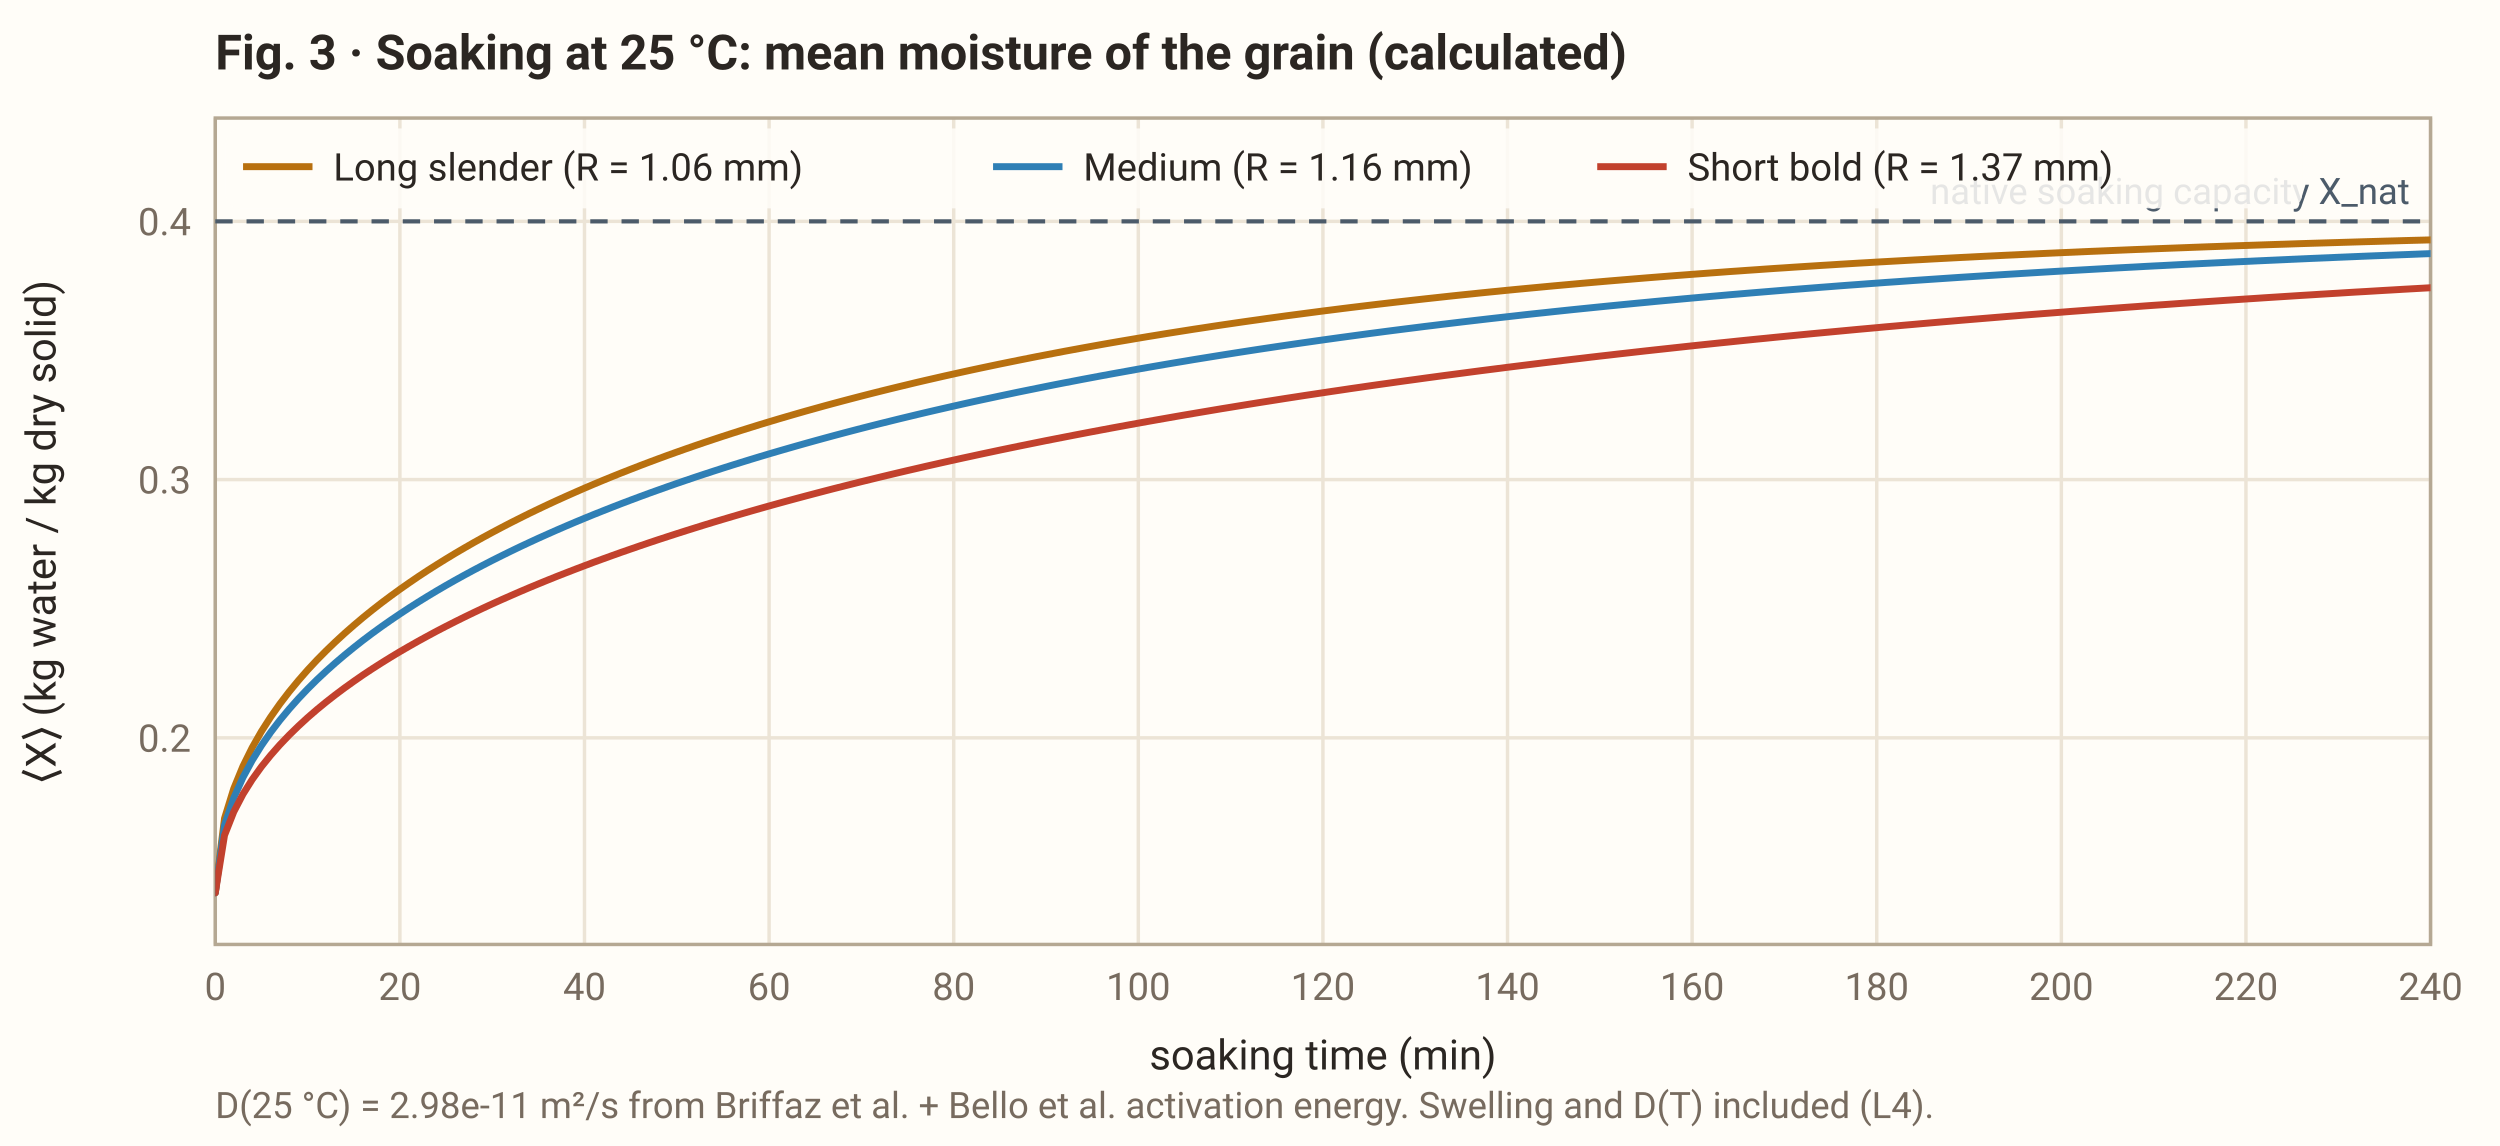
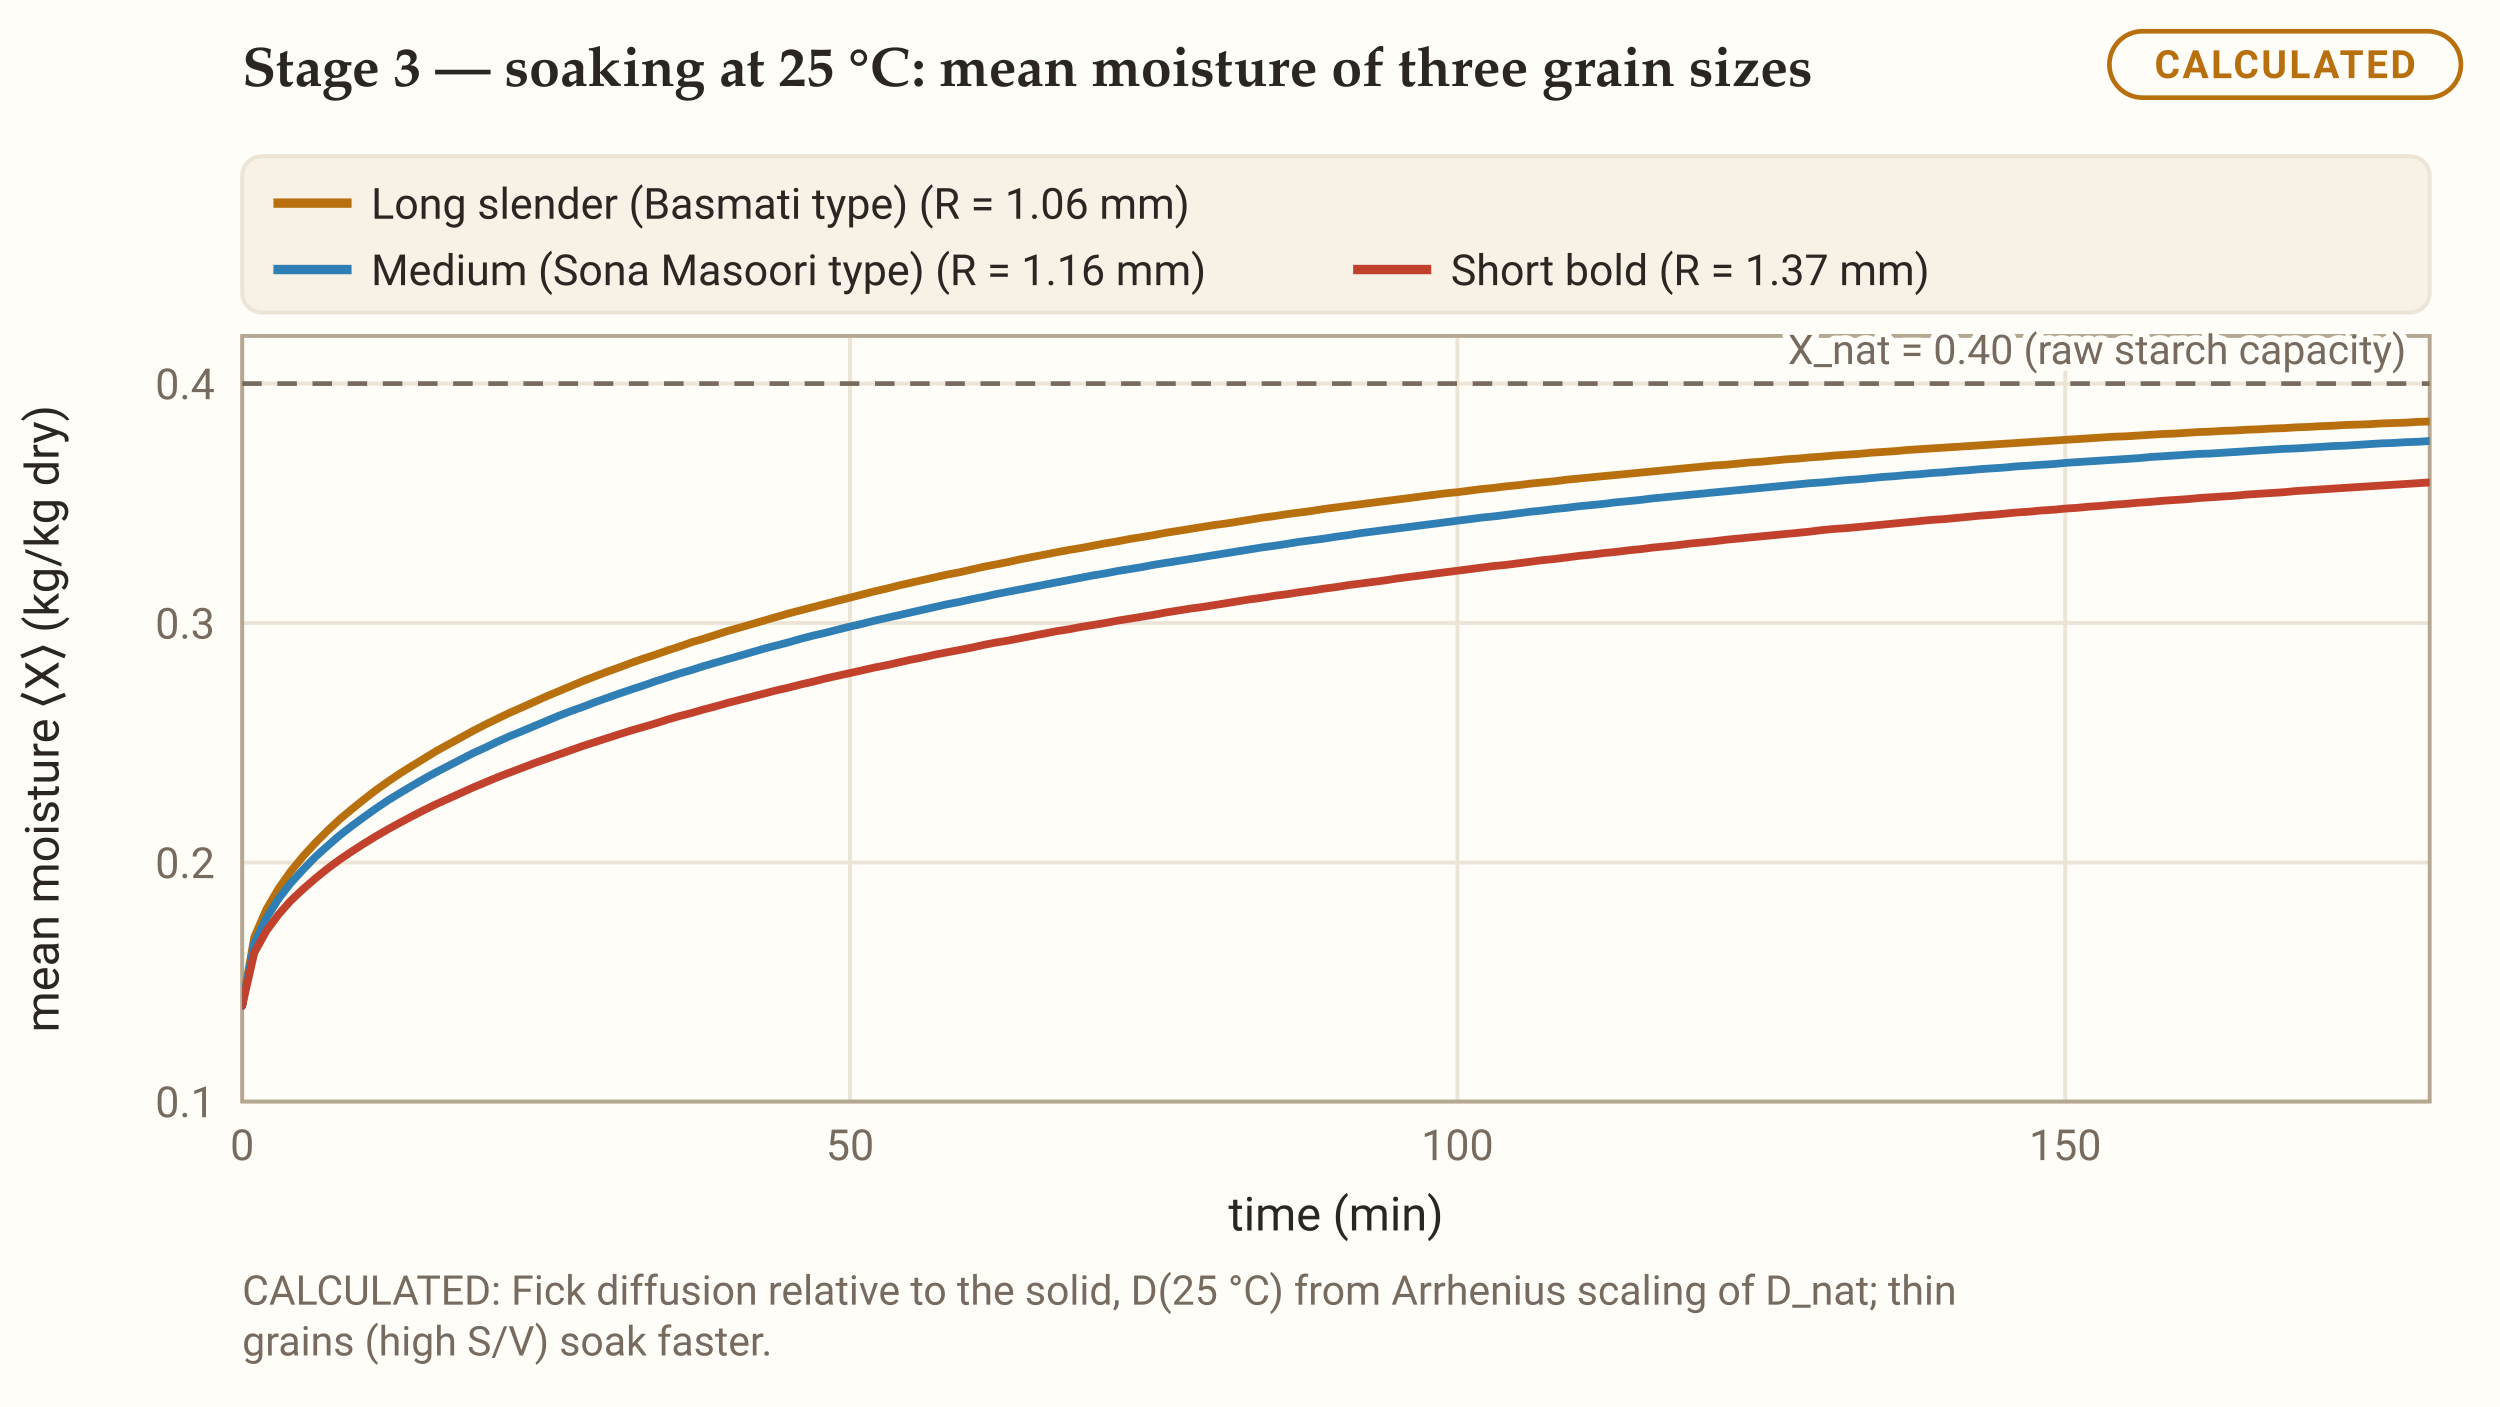
- <svg xmlns="http://www.w3.org/2000/svg" viewBox="0 0 720 330" width="720" height="330" font-family="system-ui, -apple-system, 'Segoe UI', Roboto, sans-serif" role="img" aria-label="Fig. 3 · Soaking at 25 °C: mean moisture of the grain (calculated)" data-plot="{&quot;l&quot;:62,&quot;t&quot;:34,&quot;pw&quot;:638,&quot;ph&quot;:238,&quot;xMin&quot;:0,&quot;xMax&quot;:240,&quot;yMin&quot;:0.12,&quot;yMax&quot;:0.44,&quot;xLog&quot;:false,&quot;yLog&quot;:false,&quot;W&quot;:720,&quot;H&quot;:330}">
-   <rect x="0" y="0" width="720" height="330" fill="#fffdf8" />
-   <text x="62" y="20" font-size="14" font-weight="600" fill="#2b2622">Fig. 3 · Soaking at 25 °C: mean moisture of the grain (calculated)</text>
-   <g font-size="11" fill="#776b5f">
-     <line x1="62" y1="34" x2="62" y2="272" stroke="#ece4d6" />
-     <text x="62" y="288" text-anchor="middle">0</text>
-     <line x1="115.17" y1="34" x2="115.17" y2="272" stroke="#ece4d6" />
-     <text x="115.17" y="288" text-anchor="middle">20</text>
-     <line x1="168.33" y1="34" x2="168.33" y2="272" stroke="#ece4d6" />
-     <text x="168.33" y="288" text-anchor="middle">40</text>
-     <line x1="221.5" y1="34" x2="221.5" y2="272" stroke="#ece4d6" />
-     <text x="221.5" y="288" text-anchor="middle">60</text>
-     <line x1="274.67" y1="34" x2="274.67" y2="272" stroke="#ece4d6" />
-     <text x="274.67" y="288" text-anchor="middle">80</text>
-     <line x1="327.83" y1="34" x2="327.83" y2="272" stroke="#ece4d6" />
-     <text x="327.83" y="288" text-anchor="middle">100</text>
-     <line x1="381" y1="34" x2="381" y2="272" stroke="#ece4d6" />
-     <text x="381" y="288" text-anchor="middle">120</text>
-     <line x1="434.17" y1="34" x2="434.17" y2="272" stroke="#ece4d6" />
-     <text x="434.17" y="288" text-anchor="middle">140</text>
-     <line x1="487.33" y1="34" x2="487.33" y2="272" stroke="#ece4d6" />
-     <text x="487.33" y="288" text-anchor="middle">160</text>
-     <line x1="540.5" y1="34" x2="540.5" y2="272" stroke="#ece4d6" />
-     <text x="540.5" y="288" text-anchor="middle">180</text>
-     <line x1="593.67" y1="34" x2="593.67" y2="272" stroke="#ece4d6" />
-     <text x="593.67" y="288" text-anchor="middle">200</text>
-     <line x1="646.83" y1="34" x2="646.83" y2="272" stroke="#ece4d6" />
-     <text x="646.83" y="288" text-anchor="middle">220</text>
-     <line x1="700" y1="34" x2="700" y2="272" stroke="#ece4d6" />
-     <text x="700" y="288" text-anchor="middle">240</text>
-     <line x1="62" y1="212.5" x2="700" y2="212.5" stroke="#ece4d6" />
-     <text x="55" y="216.5" text-anchor="end">0.2</text>
-     <line x1="62" y1="138.12" x2="700" y2="138.12" stroke="#ece4d6" />
-     <text x="55" y="142.12" text-anchor="end">0.3</text>
-     <line x1="62" y1="63.75" x2="700" y2="63.75" stroke="#ece4d6" />
-     <text x="55" y="67.75" text-anchor="end">0.4</text>
-   </g>
-   <rect x="62" y="34" width="638" height="238" fill="none" stroke="#b5a893" />
-   <text x="381" y="308" font-size="12" text-anchor="middle" fill="#2b2622">soaking time (min)</text>
-   <text transform="translate(16 153) rotate(-90)" font-size="12" text-anchor="middle" fill="#2b2622">⟨X⟩ (kg water / kg dry solid)</text>
-   <text x="62" y="322" font-size="10.5" fill="#776b5f">D(25 °C) = 2.98e-11 m²/s from Briffaz et al. + Bello et al. activation energy. Swelling and D(T) included (L4).</text>
+ <svg xmlns="http://www.w3.org/2000/svg" viewBox="0 0 640 360" width="640" height="360" font-family="system-ui, -apple-system, 'Segoe UI', Roboto, sans-serif" class="riceplot" data-plot="{&quot;x0&quot;:62,&quot;x1&quot;:622,&quot;y0&quot;:86,&quot;y1&quot;:282,&quot;W&quot;:640,&quot;H&quot;:360,&quot;xmin&quot;:0,&quot;xmax&quot;:180,&quot;ymin&quot;:0.1,&quot;ymax&quot;:0.42,&quot;xlog&quot;:false,&quot;ylog&quot;:false,&quot;xlabel&quot;:&quot;time (min)&quot;,&quot;ylabel&quot;:&quot;mean moisture ⟨X⟩ (kg/kg dry)&quot;,&quot;xunit&quot;:&quot;&quot;,&quot;yunit&quot;:&quot;&quot;,&quot;series&quot;:[{&quot;name&quot;:&quot;Long slender (Basmati type) (R = 1.06 mm)&quot;,&quot;color&quot;:&quot;#b8700f&quot;,&quot;x&quot;:[0,1,2,3,4,5,6,7,8,9,10,11,12,13,14,15,16,17,18,19,20,21,22,23,24,25,26,27,28,29,30,31,32,33,34,35,36,37,38,39,40,41,42,43,44,45,46,47,48,49,50,51,52,53,54,55,56,57,58,59,60,61,62,63,64,65,66,67,68,69,70,71,72,73,74,75,76,77,78,79,80,81,82,83,84,85,86,87,88,89,90,91,92,93,94,95,96,97,98,99,100,101,102,103,104,105,106,107,108,109,110,111,112,113,114,115,116,117,118,119,120,121,122,123,124,125,126,127,128,129,130,131,132,133,134,135,136,137,138,139,140,141,142,143,144,145,146,147,148,149,150,151,152,153,154,155,156,157,158,159,160,161,162,163,164,165,166,167,168,169,170,171,172,173,174,175,176,177,178,179,180],&quot;y&quot;:[0.14,0.16879,0.18034,0.18902,0.19622,0.20248,0.20807,0.21315,0.21783,0.22217,0.22624,0.23007,0.2337,0.23714,0.24042,0.24356,0.24657,0.24946,0.25224,0.25493,0.25752,0.26002,0.26245,0.2648,0.26708,0.2693,0.27146,0.27356,0.2756,0.27759,0.27953,0.28143,0.28328,0.28509,0.28685,0.28858,0.29027,0.29193,0.29354,0.29513,0.29668,0.29821,0.2997,0.30116,0.3026,0.30401,0.30539,0.30674,0.30808,0.30939,0.31067,0.31193,0.31318,0.3144,0.31559,0.31677,0.31793,0.31907,0.32019,0.3213,0.32238,0.32345,0.3245,0.32554,0.32656,0.32756,0.32855,0.32952,0.33048,0.33142,0.33235,0.33326,0.33416,0.33505,0.33592,0.33679,0.33764,0.33847,0.3393,0.34011,0.34091,0.3417,0.34248,0.34325,0.344,0.34475,0.34548,0.34621,0.34692,0.34763,0.34832,0.34901,0.34968,0.35035,0.351,0.35165,0.35229,0.35292,0.35354,0.35416,0.35476,0.35536,0.35595,0.35653,0.3571,0.35766,0.35822,0.35877,0.35931,0.35985,0.36037,0.3609,0.36141,0.36192,0.36242,0.36291,0.3634,0.36388,0.36435,0.36482,0.36528,0.36573,0.36618,0.36662,0.36706,0.36749,0.36792,0.36834,0.36875,0.36916,0.36957,0.36996,0.37036,0.37074,0.37113,0.37151,0.37188,0.37225,0.37261,0.37297,0.37332,0.37367,0.37401,0.37435,0.37469,0.37502,0.37534,0.37567,0.37598,0.3763,0.37661,0.37691,0.37721,0.37751,0.37781,0.3781,0.37838,0.37866,0.37894,0.37922,0.37949,0.37976,0.38002,0.38028,0.38054,0.38079,0.38104,0.38129,0.38153,0.38177,0.38201,0.38225,0.38248,0.38271,0.38293,0.38316,0.38338,0.38359,0.38381,0.38402,0.38423]},{&quot;name&quot;:&quot;Medium (Sona Masoori type) (R = 1.16 mm)&quot;,&quot;color&quot;:&quot;#2f7fb5&quot;,&quot;x&quot;:[0,1,2,3,4,5,6,7,8,9,10,11,12,13,14,15,16,17,18,19,20,21,22,23,24,25,26,27,28,29,30,31,32,33,34,35,36,37,38,39,40,41,42,43,44,45,46,47,48,49,50,51,52,53,54,55,56,57,58,59,60,61,62,63,64,65,66,67,68,69,70,71,72,73,74,75,76,77,78,79,80,81,82,83,84,85,86,87,88,89,90,91,92,93,94,95,96,97,98,99,100,101,102,103,104,105,106,107,108,109,110,111,112,113,114,115,116,117,118,119,120,121,122,123,124,125,126,127,128,129,130,131,132,133,134,135,136,137,138,139,140,141,142,143,144,145,146,147,148,149,150,151,152,153,154,155,156,157,158,159,160,161,162,163,164,165,166,167,168,169,170,171,172,173,174,175,176,177,178,179,180],&quot;y&quot;:[0.14,0.16617,0.17673,0.18467,0.19127,0.19702,0.20215,0.20683,0.21114,0.21515,0.21891,0.22245,0.22581,0.229,0.23205,0.23496,0.23776,0.24046,0.24305,0.24556,0.24798,0.25032,0.2526,0.2548,0.25695,0.25903,0.26106,0.26304,0.26497,0.26685,0.26869,0.27049,0.27224,0.27396,0.27564,0.27728,0.27889,0.28047,0.28201,0.28353,0.28502,0.28648,0.28791,0.28932,0.2907,0.29206,0.29339,0.2947,0.29599,0.29726,0.29851,0.29973,0.30094,0.30213,0.3033,0.30445,0.30559,0.3067,0.3078,0.30889,0.30996,0.31101,0.31205,0.31307,0.31408,0.31507,0.31605,0.31702,0.31797,0.31891,0.31984,0.32075,0.32166,0.32255,0.32343,0.32429,0.32515,0.326,0.32683,0.32765,0.32847,0.32927,0.33006,0.33085,0.33162,0.33238,0.33314,0.33388,0.33462,0.33535,0.33606,0.33677,0.33747,0.33817,0.33885,0.33953,0.34019,0.34085,0.34151,0.34215,0.34279,0.34342,0.34404,0.34465,0.34526,0.34586,0.34645,0.34704,0.34762,0.34819,0.34876,0.34932,0.34987,0.35042,0.35096,0.3515,0.35203,0.35255,0.35307,0.35358,0.35408,0.35458,0.35508,0.35557,0.35605,0.35653,0.357,0.35747,0.35793,0.35838,0.35884,0.35928,0.35972,0.36016,0.36059,0.36102,0.36144,0.36186,0.36227,0.36268,0.36308,0.36348,0.36388,0.36427,0.36466,0.36504,0.36542,0.36579,0.36616,0.36653,0.36689,0.36725,0.3676,0.36795,0.3683,0.36864,0.36898,0.36931,0.36964,0.36997,0.37029,0.37062,0.37093,0.37125,0.37156,0.37186,0.37217,0.37247,0.37276,0.37306,0.37335,0.37364,0.37392,0.3742,0.37448,0.37475,0.37503,0.3753,0.37556,0.37582,0.37609]},{&quot;name&quot;:&quot;Short bold (R = 1.37 mm)&quot;,&quot;color&quot;:&quot;#c2412d&quot;,&quot;x&quot;:[0,1,2,3,4,5,6,7,8,9,10,11,12,13,14,15,16,17,18,19,20,21,22,23,24,25,26,27,28,29,30,31,32,33,34,35,36,37,38,39,40,41,42,43,44,45,46,47,48,49,50,51,52,53,54,55,56,57,58,59,60,61,62,63,64,65,66,67,68,69,70,71,72,73,74,75,76,77,78,79,80,81,82,83,84,85,86,87,88,89,90,91,92,93,94,95,96,97,98,99,100,101,102,103,104,105,106,107,108,109,110,111,112,113,114,115,116,117,118,119,120,121,122,123,124,125,126,127,128,129,130,131,132,133,134,135,136,137,138,139,140,141,142,143,144,145,146,147,148,149,150,151,152,153,154,155,156,157,158,159,160,161,162,163,164,165,166,167,168,169,170,171,172,173,174,175,176,177,178,179,180],&quot;y&quot;:[0.14,0.16227,0.17135,0.17818,0.18387,0.18883,0.19327,0.19732,0.20106,0.20455,0.20783,0.21092,0.21385,0.21665,0.21932,0.22188,0.22434,0.22672,0.22901,0.23122,0.23337,0.23545,0.23747,0.23943,0.24134,0.2432,0.24501,0.24678,0.24851,0.2502,0.25185,0.25347,0.25505,0.2566,0.25812,0.25961,0.26107,0.2625,0.26391,0.26529,0.26665,0.26799,0.2693,0.27059,0.27186,0.27311,0.27434,0.27555,0.27674,0.27791,0.27907,0.28021,0.28134,0.28244,0.28354,0.28461,0.28567,0.28672,0.28776,0.28878,0.28979,0.29078,0.29176,0.29273,0.29369,0.29463,0.29557,0.29649,0.2974,0.2983,0.29919,0.30008,0.30095,0.30181,0.30266,0.3035,0.30433,0.30515,0.30596,0.30677,0.30756,0.30835,0.30913,0.3099,0.31066,0.31142,0.31216,0.3129,0.31363,0.31436,0.31507,0.31578,0.31648,0.31718,0.31787,0.31855,0.31922,0.31989,0.32055,0.32121,0.32186,0.3225,0.32314,0.32377,0.32439,0.32501,0.32562,0.32623,0.32683,0.32743,0.32802,0.3286,0.32918,0.32976,0.33033,0.33089,0.33145,0.33201,0.33255,0.3331,0.33364,0.33417,0.3347,0.33523,0.33575,0.33626,0.33677,0.33728,0.33778,0.33828,0.33878,0.33927,0.33975,0.34023,0.34071,0.34118,0.34165,0.34212,0.34258,0.34303,0.34349,0.34394,0.34438,0.34482,0.34526,0.3457,0.34613,0.34655,0.34698,0.3474,0.34781,0.34823,0.34864,0.34904,0.34945,0.34984,0.35024,0.35063,0.35102,0.35141,0.35179,0.35217,0.35255,0.35292,0.3533,0.35366,0.35403,0.35439,0.35475,0.35511,0.35546,0.35581,0.35616,0.3565,0.35684,0.35718,0.35752,0.35785,0.35818,0.35851,0.35884]}]}">
+   <rect width="640" height="360" fill="#fffdf8" />
  <defs>
-     <clipPath id="cp-f3">
-       <rect x="62" y="34" width="638" height="238" />
+     <clipPath id="clip4">
+       <rect x="62" y="86" width="560" height="196" />
    </clipPath>
  </defs>
-   <g clip-path="url(#cp-f3)">
-     <line x1="62" y1="63.75" x2="700" y2="63.75" stroke="#4c5b6a" stroke-dasharray="5 4" stroke-width="1.2" />
-     <text x="694" y="58.75" font-size="10.5" text-anchor="end" fill="#4c5b6a">native soaking capacity X_nat</text>
-     <polyline points="62,257.13 64.66,235.71 67.32,227.12 69.97,220.67 72.63,215.31 75.29,210.65 77.95,206.5 80.61,202.72 83.27,199.24 85.93,196.01 88.58,192.98 91.24,190.13 93.9,187.44 96.56,184.88 99.22,182.43 101.88,180.1 104.53,177.86 107.19,175.71 109.85,173.64 112.51,171.65 115.17,169.72 117.83,167.86 120.48,166.05 123.14,164.3 125.8,162.61 128.46,160.96 131.12,159.35 133.78,157.79 136.43,156.27 139.09,154.79 141.75,153.35 144.41,151.94 147.07,150.56 149.73,149.22 152.38,147.9 155.04,146.62 157.7,145.36 160.36,144.13 163.02,142.93 165.68,141.75 168.33,140.59 170.99,139.46 173.65,138.35 176.31,137.26 178.97,136.19 181.63,135.15 184.28,134.12 186.94,133.11 189.6,132.12 192.26,131.14 194.92,130.19 197.58,129.25 200.23,128.33 202.89,127.42 205.55,126.53 208.21,125.65 210.87,124.79 213.53,123.94 216.18,123.11 218.84,122.28 221.5,121.48 224.16,120.68 226.82,119.9 229.48,119.13 232.13,118.37 234.79,117.63 237.45,116.89 240.11,116.17 242.77,115.46 245.43,114.76 248.08,114.07 250.74,113.39 253.4,112.72 256.06,112.06 258.72,111.41 261.38,110.77 264.03,110.13 266.69,109.51 269.35,108.9 272.01,108.29 274.67,107.7 277.33,107.11 279.98,106.53 282.64,105.96 285.3,105.4 287.96,104.84 290.62,104.3 293.27,103.76 295.93,103.23 298.59,102.7 301.25,102.19 303.91,101.68 306.57,101.17 309.23,100.68 311.88,100.19 314.54,99.71 317.2,99.23 319.86,98.76 322.52,98.3 325.18,97.85 327.83,97.4 330.49,96.95 333.15,96.52 335.81,96.08 338.47,95.66 341.13,95.24 343.78,94.82 346.44,94.42 349.1,94.01 351.76,93.61 354.42,93.22 357.08,92.83 359.73,92.45 362.39,92.08 365.05,91.7 367.71,91.34 370.37,90.97 373.03,90.62 375.68,90.27 378.34,89.92 381,89.57 383.66,89.24 386.32,88.9 388.98,88.57 391.63,88.25 394.29,87.93 396.95,87.61 399.61,87.3 402.27,86.99 404.93,86.69 407.58,86.39 410.24,86.09 412.9,85.8 415.56,85.51 418.22,85.22 420.88,84.94 423.53,84.67 426.19,84.39 428.85,84.12 431.51,83.86 434.17,83.59 436.83,83.33 439.48,83.08 442.14,82.83 444.8,82.58 447.46,82.33 450.12,82.09 452.78,81.85 455.43,81.61 458.09,81.38 460.75,81.15 463.41,80.92 466.07,80.7 468.73,80.48 471.38,80.26 474.04,80.04 476.7,79.83 479.36,79.62 482.02,79.41 484.68,79.21 487.33,79.01 489.99,78.81 492.65,78.61 495.31,78.42 497.97,78.22 500.63,78.04 503.28,77.85 505.94,77.67 508.6,77.48 511.26,77.3 513.92,77.13 516.58,76.95 519.23,76.78 521.89,76.61 524.55,76.44 527.21,76.28 529.87,76.11 532.53,75.95 535.18,75.79 537.84,75.64 540.5,75.48 543.16,75.33 545.82,75.18 548.48,75.03 551.13,74.88 553.79,74.74 556.45,74.59 559.11,74.45 561.77,74.31 564.42,74.17 567.08,74.04 569.74,73.9 572.4,73.77 575.06,73.64 577.72,73.51 580.38,73.39 583.03,73.26 585.69,73.14 588.35,73.01 591.01,72.89 593.67,72.77 596.33,72.66 598.98,72.54 601.64,72.42 604.3,72.31 606.96,72.2 609.62,72.09 612.28,71.98 614.93,71.87 617.59,71.77 620.25,71.66 622.91,71.56 625.57,71.46 628.23,71.36 630.88,71.26 633.54,71.16 636.2,71.06 638.86,70.97 641.52,70.87 644.17,70.78 646.83,70.69 649.49,70.6 652.15,70.51 654.81,70.42 657.47,70.34 660.13,70.25 662.78,70.16 665.44,70.08 668.1,70 670.76,69.92 673.42,69.84 676.08,69.76 678.73,69.68 681.39,69.6 684.05,69.53 686.71,69.45 689.37,69.38 692.03,69.3 694.68,69.23 697.34,69.16 700,69.09" fill="none" stroke="#b8700f" stroke-width="2" stroke-linejoin="round" stroke-linecap="round" opacity="1" />
-     <polyline points="62,257.13 64.66,237.66 67.32,229.81 69.97,223.9 72.63,218.99 75.29,214.72 77.95,210.9 80.61,207.42 83.27,204.22 85.93,201.23 88.58,198.44 91.24,195.8 93.9,193.31 96.56,190.93 99.22,188.67 101.88,186.5 104.53,184.41 107.19,182.41 109.85,180.48 112.51,178.62 115.17,176.82 117.83,175.07 120.48,173.38 123.14,171.74 125.8,170.14 128.46,168.59 131.12,167.08 133.78,165.61 136.43,164.18 139.09,162.78 141.75,161.41 144.41,160.08 147.07,158.77 149.73,157.49 152.38,156.25 155.04,155.02 157.7,153.83 160.36,152.65 163.02,151.5 165.68,150.37 168.33,149.27 170.99,148.18 173.65,147.12 176.31,146.07 178.97,145.04 181.63,144.03 184.28,143.04 186.94,142.06 189.6,141.11 192.26,140.16 194.92,139.23 197.58,138.32 200.23,137.42 202.89,136.54 205.55,135.67 208.21,134.81 210.87,133.97 213.53,133.14 216.18,132.32 218.84,131.51 221.5,130.72 224.16,129.94 226.82,129.17 229.48,128.41 232.13,127.66 234.79,126.92 237.45,126.19 240.11,125.47 242.77,124.76 245.43,124.06 248.08,123.37 250.74,122.69 253.4,122.02 256.06,121.36 258.72,120.7 261.38,120.06 264.03,119.42 266.69,118.79 269.35,118.17 272.01,117.56 274.67,116.95 277.33,116.35 279.98,115.76 282.64,115.18 285.3,114.61 287.96,114.04 290.62,113.48 293.27,112.92 295.93,112.38 298.59,111.84 301.25,111.3 303.91,110.77 306.57,110.25 309.23,109.74 311.88,109.23 314.54,108.73 317.2,108.23 319.86,107.74 322.52,107.26 325.18,106.78 327.83,106.3 330.49,105.83 333.15,105.37 335.81,104.91 338.47,104.46 341.13,104.02 343.78,103.57 346.44,103.14 349.1,102.71 351.76,102.28 354.42,101.86 357.08,101.44 359.73,101.03 362.39,100.62 365.05,100.22 367.71,99.82 370.37,99.43 373.03,99.04 375.68,98.66 378.34,98.28 381,97.9 383.66,97.53 386.32,97.16 388.98,96.8 391.63,96.44 394.29,96.08 396.95,95.73 399.61,95.38 402.27,95.04 404.93,94.7 407.58,94.37 410.24,94.03 412.9,93.71 415.56,93.38 418.22,93.06 420.88,92.74 423.53,92.43 426.19,92.12 428.85,91.81 431.51,91.51 434.17,91.21 436.83,90.91 439.48,90.61 442.14,90.32 444.8,90.04 447.46,89.75 450.12,89.47 452.78,89.19 455.43,88.92 458.09,88.65 460.75,88.38 463.41,88.11 466.07,87.85 468.73,87.59 471.38,87.33 474.04,87.08 476.7,86.82 479.36,86.57 482.02,86.33 484.68,86.08 487.33,85.84 489.99,85.6 492.65,85.37 495.31,85.14 497.97,84.9 500.63,84.68 503.28,84.45 505.94,84.23 508.6,84.01 511.26,83.79 513.92,83.57 516.58,83.36 519.23,83.15 521.89,82.94 524.55,82.73 527.21,82.53 529.87,82.32 532.53,82.12 535.18,81.93 537.84,81.73 540.5,81.54 543.16,81.34 545.82,81.16 548.48,80.97 551.13,80.78 553.79,80.6 556.45,80.42 559.11,80.24 561.77,80.06 564.42,79.88 567.08,79.71 569.74,79.54 572.4,79.37 575.06,79.2 577.72,79.03 580.38,78.87 583.03,78.71 585.69,78.55 588.35,78.39 591.01,78.23 593.67,78.07 596.33,77.92 598.98,77.77 601.64,77.62 604.3,77.47 606.96,77.32 609.62,77.17 612.28,77.03 614.93,76.89 617.59,76.74 620.25,76.6 622.91,76.47 625.57,76.33 628.23,76.19 630.88,76.06 633.54,75.93 636.2,75.8 638.86,75.67 641.52,75.54 644.17,75.41 646.83,75.29 649.49,75.16 652.15,75.04 654.81,74.92 657.47,74.8 660.13,74.68 662.78,74.56 665.44,74.44 668.1,74.33 670.76,74.22 673.42,74.1 676.08,73.99 678.73,73.88 681.39,73.77 684.05,73.66 686.71,73.56 689.37,73.45 692.03,73.35 694.68,73.25 697.34,73.14 700,73.04" fill="none" stroke="#2f7fb5" stroke-width="2" stroke-linejoin="round" stroke-linecap="round" opacity="1" />
-     <polyline points="62,257.13 64.66,240.56 67.32,233.81 69.97,228.73 72.63,224.5 75.29,220.81 77.95,217.51 80.61,214.49 83.27,211.71 85.93,209.12 88.58,206.68 91.24,204.38 93.9,202.2 96.56,200.12 99.22,198.13 101.88,196.23 104.53,194.39 107.19,192.63 109.85,190.93 112.51,189.28 115.17,187.68 117.83,186.14 120.48,184.64 123.14,183.18 125.8,181.75 128.46,180.37 131.12,179.02 133.78,177.7 136.43,176.42 139.09,175.16 141.75,173.93 144.41,172.73 147.07,171.56 149.73,170.4 152.38,169.27 155.04,168.17 157.7,167.08 160.36,166.01 163.02,164.97 165.68,163.94 168.33,162.93 170.99,161.93 173.65,160.96 176.31,160 178.97,159.05 181.63,158.13 184.28,157.21 186.94,156.31 189.6,155.42 192.26,154.55 194.92,153.69 197.58,152.84 200.23,152.01 202.89,151.18 205.55,150.37 208.21,149.57 210.87,148.78 213.53,148 216.18,147.23 218.84,146.47 221.5,145.72 224.16,144.98 226.82,144.25 229.48,143.53 232.13,142.82 234.79,142.12 237.45,141.42 240.11,140.73 242.77,140.06 245.43,139.39 248.08,138.72 250.74,138.07 253.4,137.42 256.06,136.78 258.72,136.15 261.38,135.52 264.03,134.91 266.69,134.29 269.35,133.69 272.01,133.09 274.67,132.5 277.33,131.91 279.98,131.34 282.64,130.76 285.3,130.2 287.96,129.63 290.62,129.08 293.27,128.53 295.93,127.99 298.59,127.45 301.25,126.91 303.91,126.39 306.57,125.87 309.23,125.35 311.88,124.84 314.54,124.33 317.2,123.83 319.86,123.33 322.52,122.84 325.18,122.35 327.83,121.87 330.49,121.39 333.15,120.92 335.81,120.45 338.47,119.98 341.13,119.52 343.78,119.07 346.44,118.62 349.1,118.17 351.76,117.72 354.42,117.29 357.08,116.85 359.73,116.42 362.39,115.99 365.05,115.57 367.71,115.15 370.37,114.73 373.03,114.32 375.68,113.91 378.34,113.51 381,113.11 383.66,112.71 386.32,112.32 388.98,111.92 391.63,111.54 394.29,111.15 396.95,110.77 399.61,110.4 402.27,110.02 404.93,109.65 407.58,109.29 410.24,108.92 412.9,108.56 415.56,108.2 418.22,107.85 420.88,107.5 423.53,107.15 426.19,106.8 428.85,106.46 431.51,106.12 434.17,105.78 436.83,105.45 439.48,105.12 442.14,104.79 444.8,104.46 447.46,104.14 450.12,103.82 452.78,103.5 455.43,103.19 458.09,102.87 460.75,102.56 463.41,102.26 466.07,101.95 468.73,101.65 471.38,101.35 474.04,101.05 476.7,100.76 479.36,100.47 482.02,100.18 484.68,99.89 487.33,99.6 489.99,99.32 492.65,99.04 495.31,98.76 497.97,98.49 500.63,98.21 503.28,97.94 505.94,97.67 508.6,97.41 511.26,97.14 513.92,96.88 516.58,96.62 519.23,96.36 521.89,96.1 524.55,95.85 527.21,95.6 529.87,95.35 532.53,95.1 535.18,94.85 537.84,94.61 540.5,94.37 543.16,94.12 545.82,93.89 548.48,93.65 551.13,93.42 553.79,93.18 556.45,92.95 559.11,92.72 561.77,92.5 564.42,92.27 567.08,92.05 569.74,91.83 572.4,91.61 575.06,91.39 577.72,91.17 580.38,90.96 583.03,90.74 585.69,90.53 588.35,90.32 591.01,90.12 593.67,89.91 596.33,89.7 598.98,89.5 601.64,89.3 604.3,89.1 606.96,88.9 609.62,88.71 612.28,88.51 614.93,88.32 617.59,88.12 620.25,87.93 622.91,87.75 625.57,87.56 628.23,87.37 630.88,87.19 633.54,87 636.2,86.82 638.86,86.64 641.52,86.46 644.17,86.29 646.83,86.11 649.49,85.94 652.15,85.76 654.81,85.59 657.47,85.42 660.13,85.25 662.78,85.08 665.44,84.92 668.1,84.75 670.76,84.59 673.42,84.43 676.08,84.26 678.73,84.1 681.39,83.95 684.05,83.79 686.71,83.63 689.37,83.48 692.03,83.32 694.68,83.17 697.34,83.02 700,82.87" fill="none" stroke="#c2412d" stroke-width="2" stroke-linejoin="round" stroke-linecap="round" opacity="1" />
+   <text x="62" y="22" font-family="'Iowan Old Style', Palatino, 'Palatino Linotype', Georgia, serif" font-size="14.2" font-weight="600" fill="#2b2622">Stage 3 — soaking at 25 °C: mean moisture of three grain sizes</text>
+   <g class="tag">
+     <rect x="540" y="8" width="90" height="17" rx="8.5" fill="none" stroke="#b8700f" stroke-width="1.2" />
+     <text x="585" y="20" font-size="10" font-weight="700" letter-spacing="0.06em" fill="#b8700f" text-anchor="middle">CALCULATED</text>
  </g>
-   <rect x="65" y="37" width="598" height="23" rx="4" fill="#fffdf8" opacity=".86" />
-   <line x1="70" y1="48" x2="90" y2="48" stroke="#b8700f" stroke-width="2" />
-   <text x="96" y="52" font-size="11" fill="#2b2622">Long slender (R = 1.06 mm)</text>
-   <line x1="286" y1="48" x2="306" y2="48" stroke="#2f7fb5" stroke-width="2" />
-   <text x="312" y="52" font-size="11" fill="#2b2622">Medium (R = 1.16 mm)</text>
-   <line x1="460" y1="48" x2="480" y2="48" stroke="#c2412d" stroke-width="2" />
-   <text x="486" y="52" font-size="11" fill="#2b2622">Short bold (R = 1.37 mm)</text>
+   <text x="62" y="334" font-size="10.5" fill="#776b5f">CALCULATED: Fick diffusion relative to the solid, D(25 °C) from Arrhenius scaling of D_nat; thin</text>
+   <text x="62" y="347" font-size="10.5" fill="#776b5f">grains (high S/V) soak faster.</text>
+   <g class="grid" stroke="#ece4d6" stroke-width="1">
+     <line x1="62.0" y1="86" x2="62.0" y2="282" />
+     <line x1="217.6" y1="86" x2="217.6" y2="282" />
+     <line x1="373.1" y1="86" x2="373.1" y2="282" />
+     <line x1="528.7" y1="86" x2="528.7" y2="282" />
+     <line x1="62" y1="282.0" x2="622" y2="282.0" />
+     <line x1="62" y1="220.8" x2="622" y2="220.8" />
+     <line x1="62" y1="159.5" x2="622" y2="159.5" />
+     <line x1="62" y1="98.2" x2="622" y2="98.2" />
+   </g>
+   <g font-size="11" fill="#776b5f">
+     <text x="62.0" y="297" text-anchor="middle">0</text>
+     <text x="217.6" y="297" text-anchor="middle">50</text>
+     <text x="373.1" y="297" text-anchor="middle">100</text>
+     <text x="528.7" y="297" text-anchor="middle">150</text>
+     <text x="55" y="286.0" text-anchor="end">0.1</text>
+     <text x="55" y="224.8" text-anchor="end">0.2</text>
+     <text x="55" y="163.5" text-anchor="end">0.3</text>
+     <text x="55" y="102.2" text-anchor="end">0.4</text>
+   </g>
+   <rect x="62" y="86" width="560" height="196" fill="none" stroke="#b5a893" />
+   <text x="342" y="315" font-size="12" fill="#2b2622" text-anchor="middle">time (min)</text>
+   <text transform="translate(15,184) rotate(-90)" font-size="12" fill="#2b2622" text-anchor="middle">mean moisture ⟨X⟩ (kg/kg dry)</text>
+   <g clip-path="url(#clip4)">
+     <path d="M62.0 257.5L65.1 239.9L68.2 232.8L71.3 227.5L74.4 223.1L77.6 219.2L80.7 215.8L83.8 212.7L86.9 209.8L90.0 207.2L93.1 204.7L96.2 202.3L99.3 200.1L102.4 198.0L105.6 196.0L108.7 194.1L111.8 192.2L114.9 190.5L118.0 188.8L121.1 187.1L124.2 185.5L127.3 184.0L130.4 182.5L133.6 181.1L136.7 179.7L139.8 178.3L142.9 177.0L146.0 175.7L149.1 174.4L152.2 173.2L155.3 172.0L158.4 170.9L161.6 169.7L164.7 168.6L167.8 167.6L170.9 166.5L174.0 165.5L177.1 164.4L180.2 163.5L183.3 162.5L186.4 161.5L189.6 160.6L192.7 159.7L195.8 158.8L198.9 157.9L202.0 157.0L205.1 156.2L208.2 155.4L211.3 154.6L214.4 153.8L217.6 153.0L220.7 152.2L223.8 151.4L226.9 150.7L230.0 149.9L233.1 149.2L236.2 148.5L239.3 147.8L242.4 147.1L245.6 146.5L248.7 145.8L251.8 145.1L254.9 144.5L258.0 143.9L261.1 143.2L264.2 142.6L267.3 142.0L270.4 141.4L273.6 140.8L276.7 140.3L279.8 139.7L282.9 139.1L286.0 138.6L289.1 138.0L292.2 137.5L295.3 137.0L298.4 136.4L301.6 135.9L304.7 135.4L307.8 134.9L310.9 134.4L314.0 134.0L317.1 133.5L320.2 133.0L323.3 132.5L326.4 132.1L329.6 131.6L332.7 131.2L335.8 130.8L338.9 130.3L342.0 129.9L345.1 129.5L348.2 129.1L351.3 128.7L354.4 128.3L357.6 127.9L360.7 127.5L363.8 127.1L366.9 126.7L370.0 126.3L373.1 126.0L376.2 125.6L379.3 125.2L382.4 124.9L385.6 124.5L388.7 124.2L391.8 123.8L394.9 123.5L398.0 123.2L401.1 122.8L404.2 122.5L407.3 122.2L410.4 121.9L413.6 121.6L416.7 121.3L419.8 121.0L422.9 120.7L426.0 120.4L429.1 120.1L432.2 119.8L435.3 119.5L438.4 119.2L441.6 119.0L444.7 118.7L447.8 118.4L450.9 118.2L454.0 117.9L457.1 117.6L460.2 117.4L463.3 117.1L466.4 116.9L469.6 116.6L472.7 116.4L475.8 116.2L478.9 115.9L482.0 115.7L485.1 115.5L488.2 115.2L491.3 115.0L494.4 114.8L497.6 114.6L500.7 114.4L503.8 114.2L506.9 114.0L510.0 113.8L513.1 113.6L516.2 113.4L519.3 113.2L522.4 113.0L525.6 112.8L528.7 112.6L531.8 112.4L534.9 112.2L538.0 112.0L541.1 111.8L544.2 111.7L547.3 111.5L550.4 111.3L553.6 111.1L556.7 111.0L559.8 110.8L562.9 110.6L566.0 110.5L569.1 110.3L572.2 110.2L575.3 110.0L578.4 109.9L581.6 109.7L584.7 109.6L587.8 109.4L590.9 109.3L594.0 109.1L597.1 109.0L600.2 108.8L603.3 108.7L606.4 108.6L609.6 108.4L612.7 108.3L615.8 108.2L618.9 108.0L622.0 107.9" fill="none" stroke="#b8700f" stroke-width="2" stroke-linejoin="round" stroke-linecap="round" />
+     <path d="M62.0 257.5L65.1 241.5L68.2 235.0L71.3 230.1L74.4 226.1L77.6 222.6L80.7 219.4L83.8 216.6L86.9 213.9L90.0 211.5L93.1 209.2L96.2 207.0L99.3 204.9L102.4 203.0L105.6 201.1L108.7 199.3L111.8 197.6L114.9 196.0L118.0 194.4L121.1 192.8L124.2 191.4L127.3 189.9L130.4 188.5L133.6 187.2L136.7 185.9L139.8 184.6L142.9 183.3L146.0 182.1L149.1 181.0L152.2 179.8L155.3 178.7L158.4 177.6L161.6 176.5L164.7 175.5L167.8 174.4L170.9 173.4L174.0 172.4L177.1 171.5L180.2 170.5L183.3 169.6L186.4 168.7L189.6 167.8L192.7 166.9L195.8 166.0L198.9 165.2L202.0 164.4L205.1 163.5L208.2 162.7L211.3 162.0L214.4 161.2L217.6 160.4L220.7 159.7L223.8 158.9L226.9 158.2L230.0 157.5L233.1 156.8L236.2 156.1L239.3 155.4L242.4 154.7L245.6 154.1L248.7 153.4L251.8 152.8L254.9 152.1L258.0 151.5L261.1 150.9L264.2 150.3L267.3 149.7L270.4 149.1L273.6 148.5L276.7 147.9L279.8 147.3L282.9 146.8L286.0 146.2L289.1 145.7L292.2 145.2L295.3 144.6L298.4 144.1L301.6 143.6L304.7 143.1L307.8 142.6L310.9 142.1L314.0 141.6L317.1 141.1L320.2 140.6L323.3 140.1L326.4 139.7L329.6 139.2L332.7 138.7L335.8 138.3L338.9 137.9L342.0 137.4L345.1 137.0L348.2 136.5L351.3 136.1L354.4 135.7L357.6 135.3L360.7 134.9L363.8 134.5L366.9 134.1L370.0 133.7L373.1 133.3L376.2 132.9L379.3 132.5L382.4 132.2L385.6 131.8L388.7 131.4L391.8 131.0L394.9 130.7L398.0 130.3L401.1 130.0L404.2 129.6L407.3 129.3L410.4 129.0L413.6 128.6L416.7 128.3L419.8 128.0L422.9 127.6L426.0 127.3L429.1 127.0L432.2 126.7L435.3 126.4L438.4 126.1L441.6 125.8L444.7 125.5L447.8 125.2L450.9 124.9L454.0 124.6L457.1 124.3L460.2 124.0L463.3 123.7L466.4 123.5L469.6 123.2L472.7 122.9L475.8 122.7L478.9 122.4L482.0 122.1L485.1 121.9L488.2 121.6L491.3 121.4L494.4 121.1L497.6 120.9L500.7 120.6L503.8 120.4L506.9 120.1L510.0 119.9L513.1 119.7L516.2 119.4L519.3 119.2L522.4 119.0L525.6 118.8L528.7 118.5L531.8 118.3L534.9 118.1L538.0 117.9L541.1 117.7L544.2 117.5L547.3 117.3L550.4 117.0L553.6 116.8L556.7 116.6L559.8 116.4L562.9 116.2L566.0 116.1L569.1 115.9L572.2 115.7L575.3 115.5L578.4 115.3L581.6 115.1L584.7 114.9L587.8 114.8L590.9 114.6L594.0 114.4L597.1 114.2L600.2 114.1L603.3 113.9L606.4 113.7L609.6 113.5L612.7 113.4L615.8 113.2L618.9 113.1L622.0 112.9" fill="none" stroke="#2f7fb5" stroke-width="2" stroke-linejoin="round" stroke-linecap="round" />
+     <path d="M62.0 257.5L65.1 243.9L68.2 238.3L71.3 234.1L74.4 230.6L77.6 227.6L80.7 224.9L83.8 222.4L86.9 220.1L90.0 218.0L93.1 216.0L96.2 214.1L99.3 212.3L102.4 210.6L105.6 208.9L108.7 207.3L111.8 205.8L114.9 204.4L118.0 203.0L121.1 201.6L124.2 200.3L127.3 199.0L130.4 197.8L133.6 196.6L136.7 195.4L139.8 194.3L142.9 193.2L146.0 192.1L149.1 191.0L152.2 190.0L155.3 189.0L158.4 188.0L161.6 187.0L164.7 186.1L167.8 185.2L170.9 184.2L174.0 183.3L177.1 182.5L180.2 181.6L183.3 180.8L186.4 179.9L189.6 179.1L192.7 178.3L195.8 177.5L198.9 176.7L202.0 176.0L205.1 175.2L208.2 174.5L211.3 173.7L214.4 173.0L217.6 172.3L220.7 171.6L223.8 170.9L226.9 170.3L230.0 169.6L233.1 168.9L236.2 168.3L239.3 167.6L242.4 167.0L245.6 166.4L248.7 165.8L251.8 165.1L254.9 164.5L258.0 164.0L261.1 163.4L264.2 162.8L267.3 162.2L270.4 161.6L273.6 161.1L276.7 160.5L279.8 160.0L282.9 159.5L286.0 158.9L289.1 158.4L292.2 157.9L295.3 157.4L298.4 156.8L301.6 156.3L304.7 155.8L307.8 155.4L310.9 154.9L314.0 154.4L317.1 153.9L320.2 153.4L323.3 153.0L326.4 152.5L329.6 152.1L332.7 151.6L335.8 151.2L338.9 150.7L342.0 150.3L345.1 149.8L348.2 149.4L351.3 149.0L354.4 148.6L357.6 148.1L360.7 147.7L363.8 147.3L366.9 146.9L370.0 146.5L373.1 146.1L376.2 145.7L379.3 145.3L382.4 144.9L385.6 144.6L388.7 144.2L391.8 143.8L394.9 143.4L398.0 143.1L401.1 142.7L404.2 142.3L407.3 142.0L410.4 141.6L413.6 141.3L416.7 140.9L419.8 140.6L422.9 140.2L426.0 139.9L429.1 139.6L432.2 139.2L435.3 138.9L438.4 138.6L441.6 138.2L444.7 137.9L447.8 137.6L450.9 137.3L454.0 137.0L457.1 136.7L460.2 136.4L463.3 136.1L466.4 135.7L469.6 135.4L472.7 135.2L475.8 134.9L478.9 134.6L482.0 134.3L485.1 134.0L488.2 133.7L491.3 133.4L494.4 133.1L497.6 132.9L500.7 132.6L503.8 132.3L506.9 132.0L510.0 131.8L513.1 131.5L516.2 131.2L519.3 131.0L522.4 130.7L525.6 130.5L528.7 130.2L531.8 130.0L534.9 129.7L538.0 129.5L541.1 129.2L544.2 129.0L547.3 128.7L550.4 128.5L553.6 128.2L556.7 128.0L559.8 127.8L562.9 127.5L566.0 127.3L569.1 127.1L572.2 126.9L575.3 126.6L578.4 126.4L581.6 126.2L584.7 126.0L587.8 125.7L590.9 125.5L594.0 125.3L597.1 125.1L600.2 124.9L603.3 124.7L606.4 124.5L609.6 124.3L612.7 124.1L615.8 123.9L618.9 123.7L622.0 123.5" fill="none" stroke="#c2412d" stroke-width="2" stroke-linejoin="round" stroke-linecap="round" />
+   </g>
+   <line x1="62" y1="98.2" x2="622" y2="98.2" stroke="#776b5f" stroke-width="1.2" stroke-dasharray="5 4" />
+   <text x="616" y="93.2" font-size="10.5" fill="#776b5f" text-anchor="end" stroke="#fffdf8" stroke-width="3.5" paint-order="stroke" stroke-linejoin="round">X_nat = 0.40 (raw starch capacity)</text>
+   <rect x="62" y="40" width="560" height="40" rx="5" fill="#f7f1e6" stroke="#ece4d6" />
+   <line x1="70" y1="52" x2="90" y2="52" stroke="#b8700f" stroke-width="2.4" />
+   <text x="95" y="56" font-size="11" fill="#2b2622">Long slender (Basmati type) (R = 1.06 mm)</text>
+   <line x1="70" y1="69" x2="90" y2="69" stroke="#2f7fb5" stroke-width="2.4" />
+   <text x="95" y="73" font-size="11" fill="#2b2622">Medium (Sona Masoori type) (R = 1.16 mm)</text>
+   <line x1="346.4" y1="69" x2="366.4" y2="69" stroke="#c2412d" stroke-width="2.4" />
+   <text x="371.4" y="73" font-size="11" fill="#2b2622">Short bold (R = 1.37 mm)</text>
</svg>
